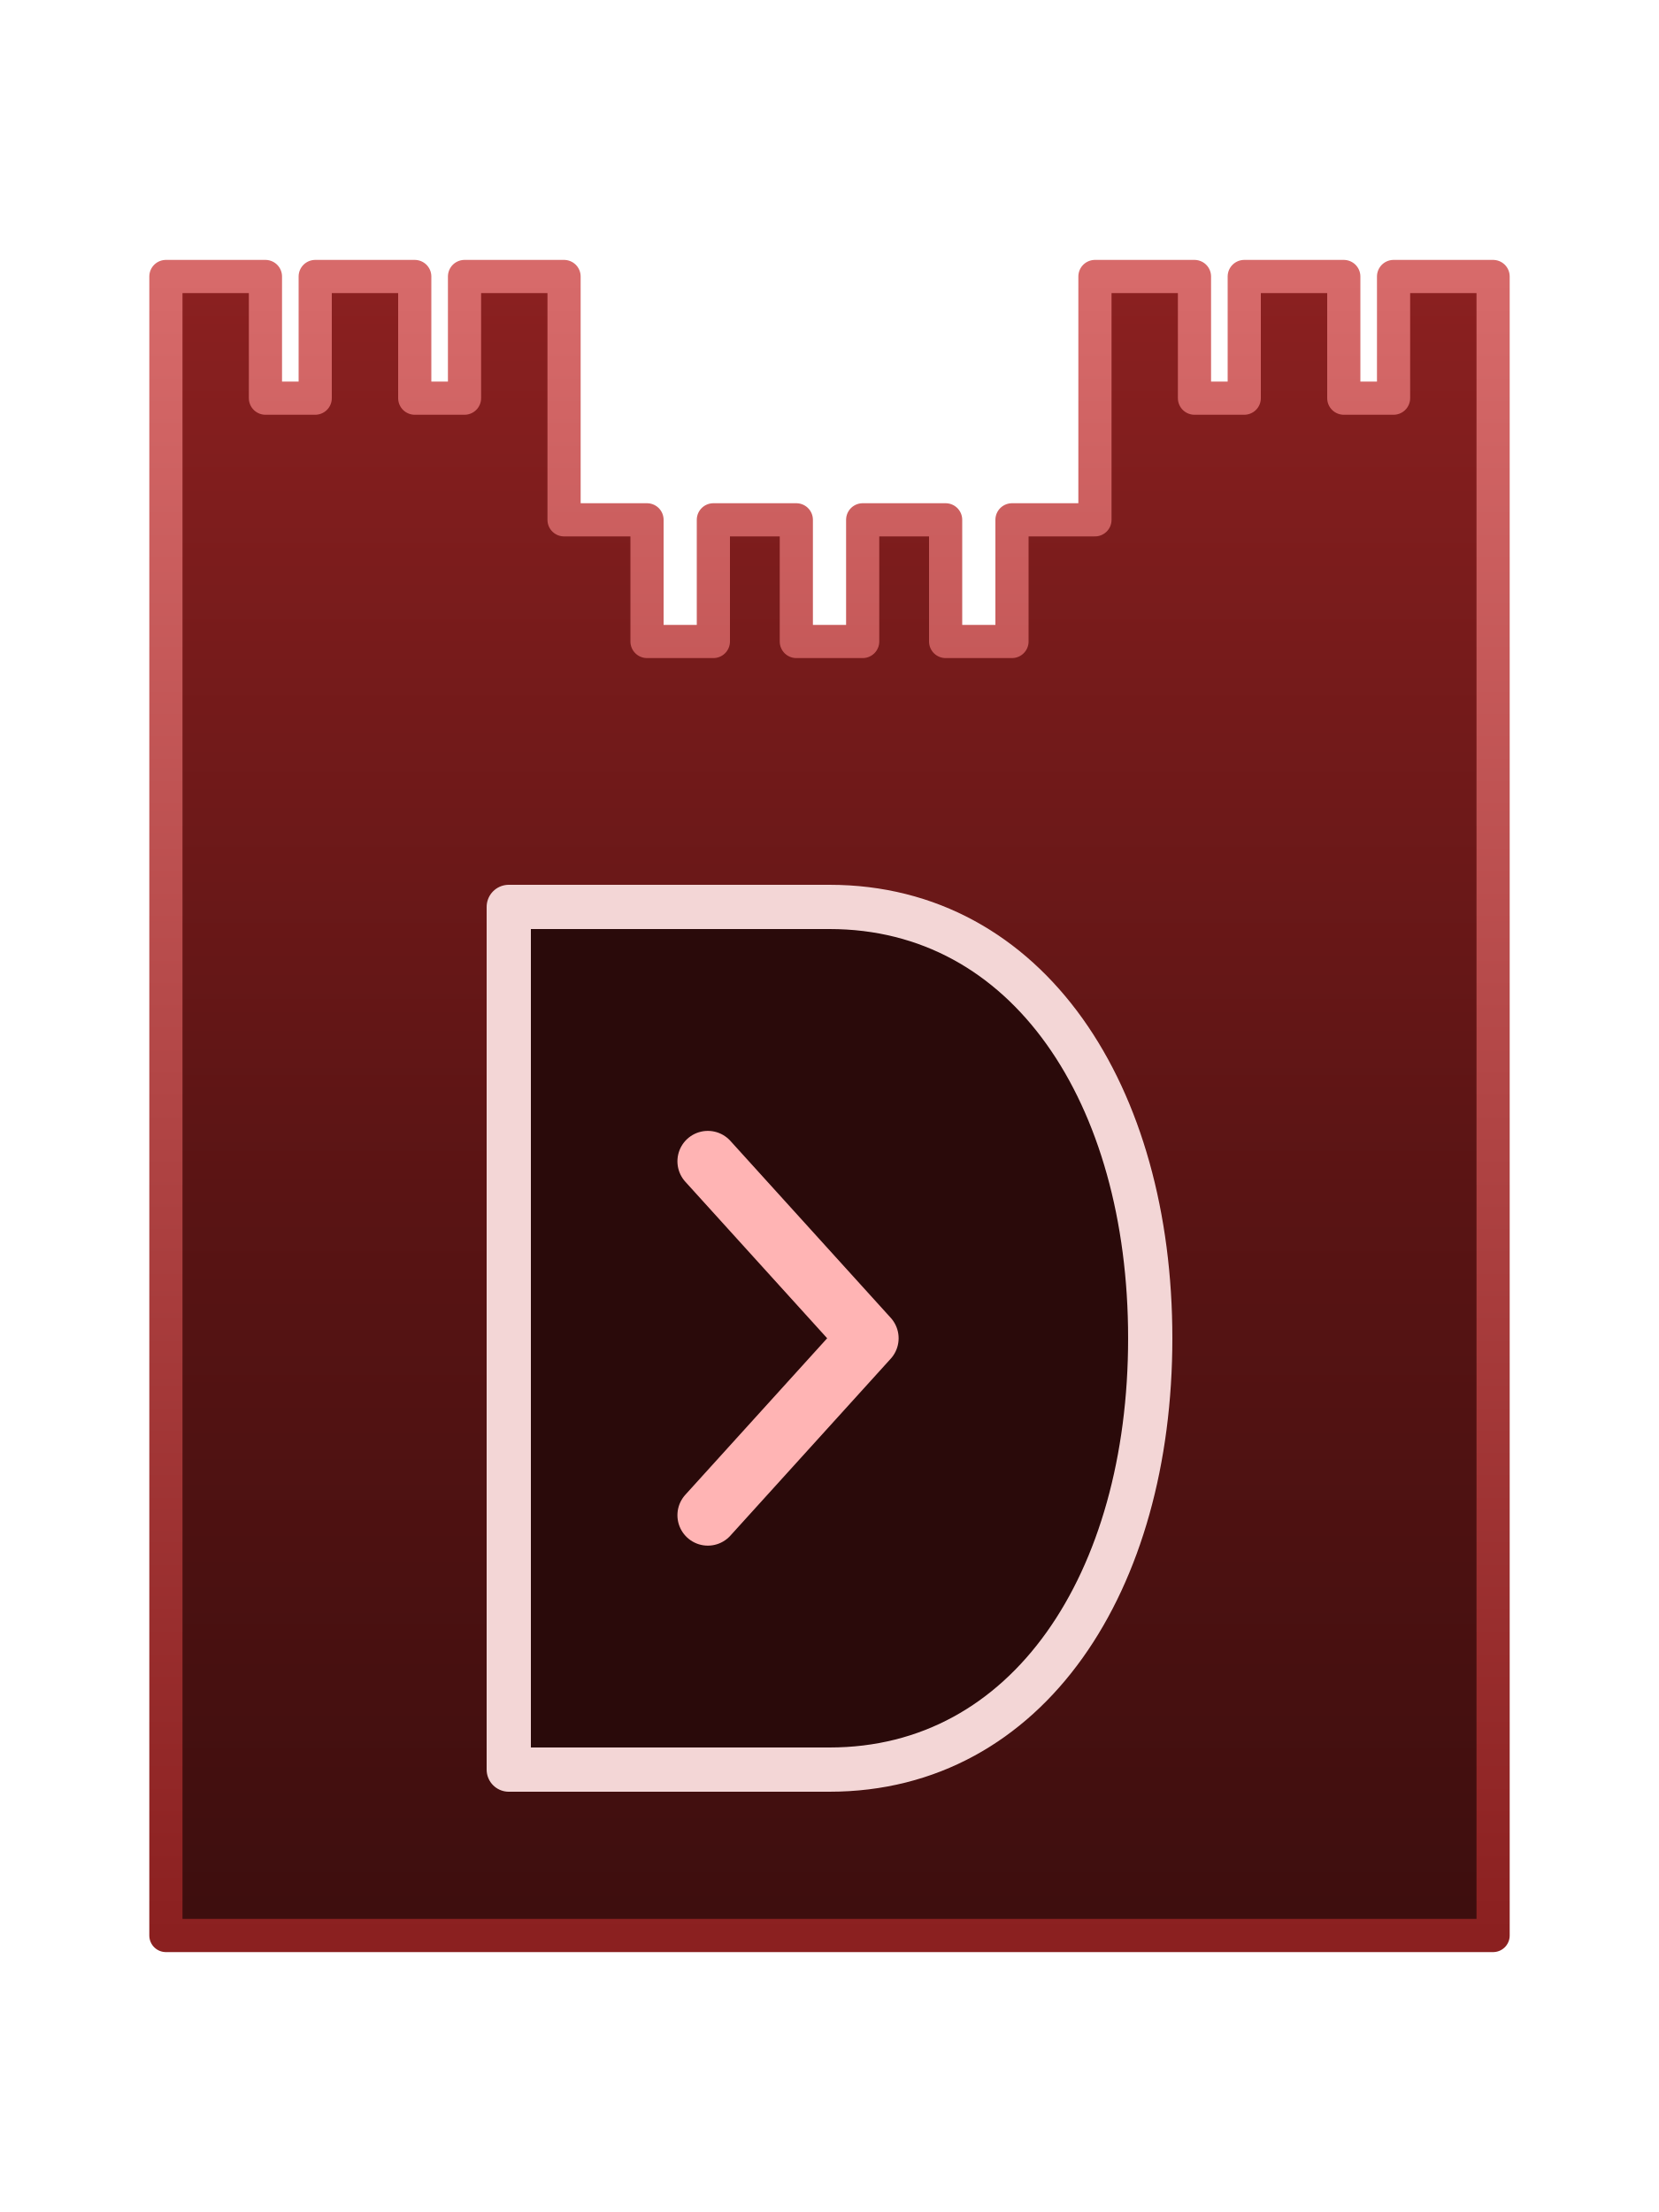
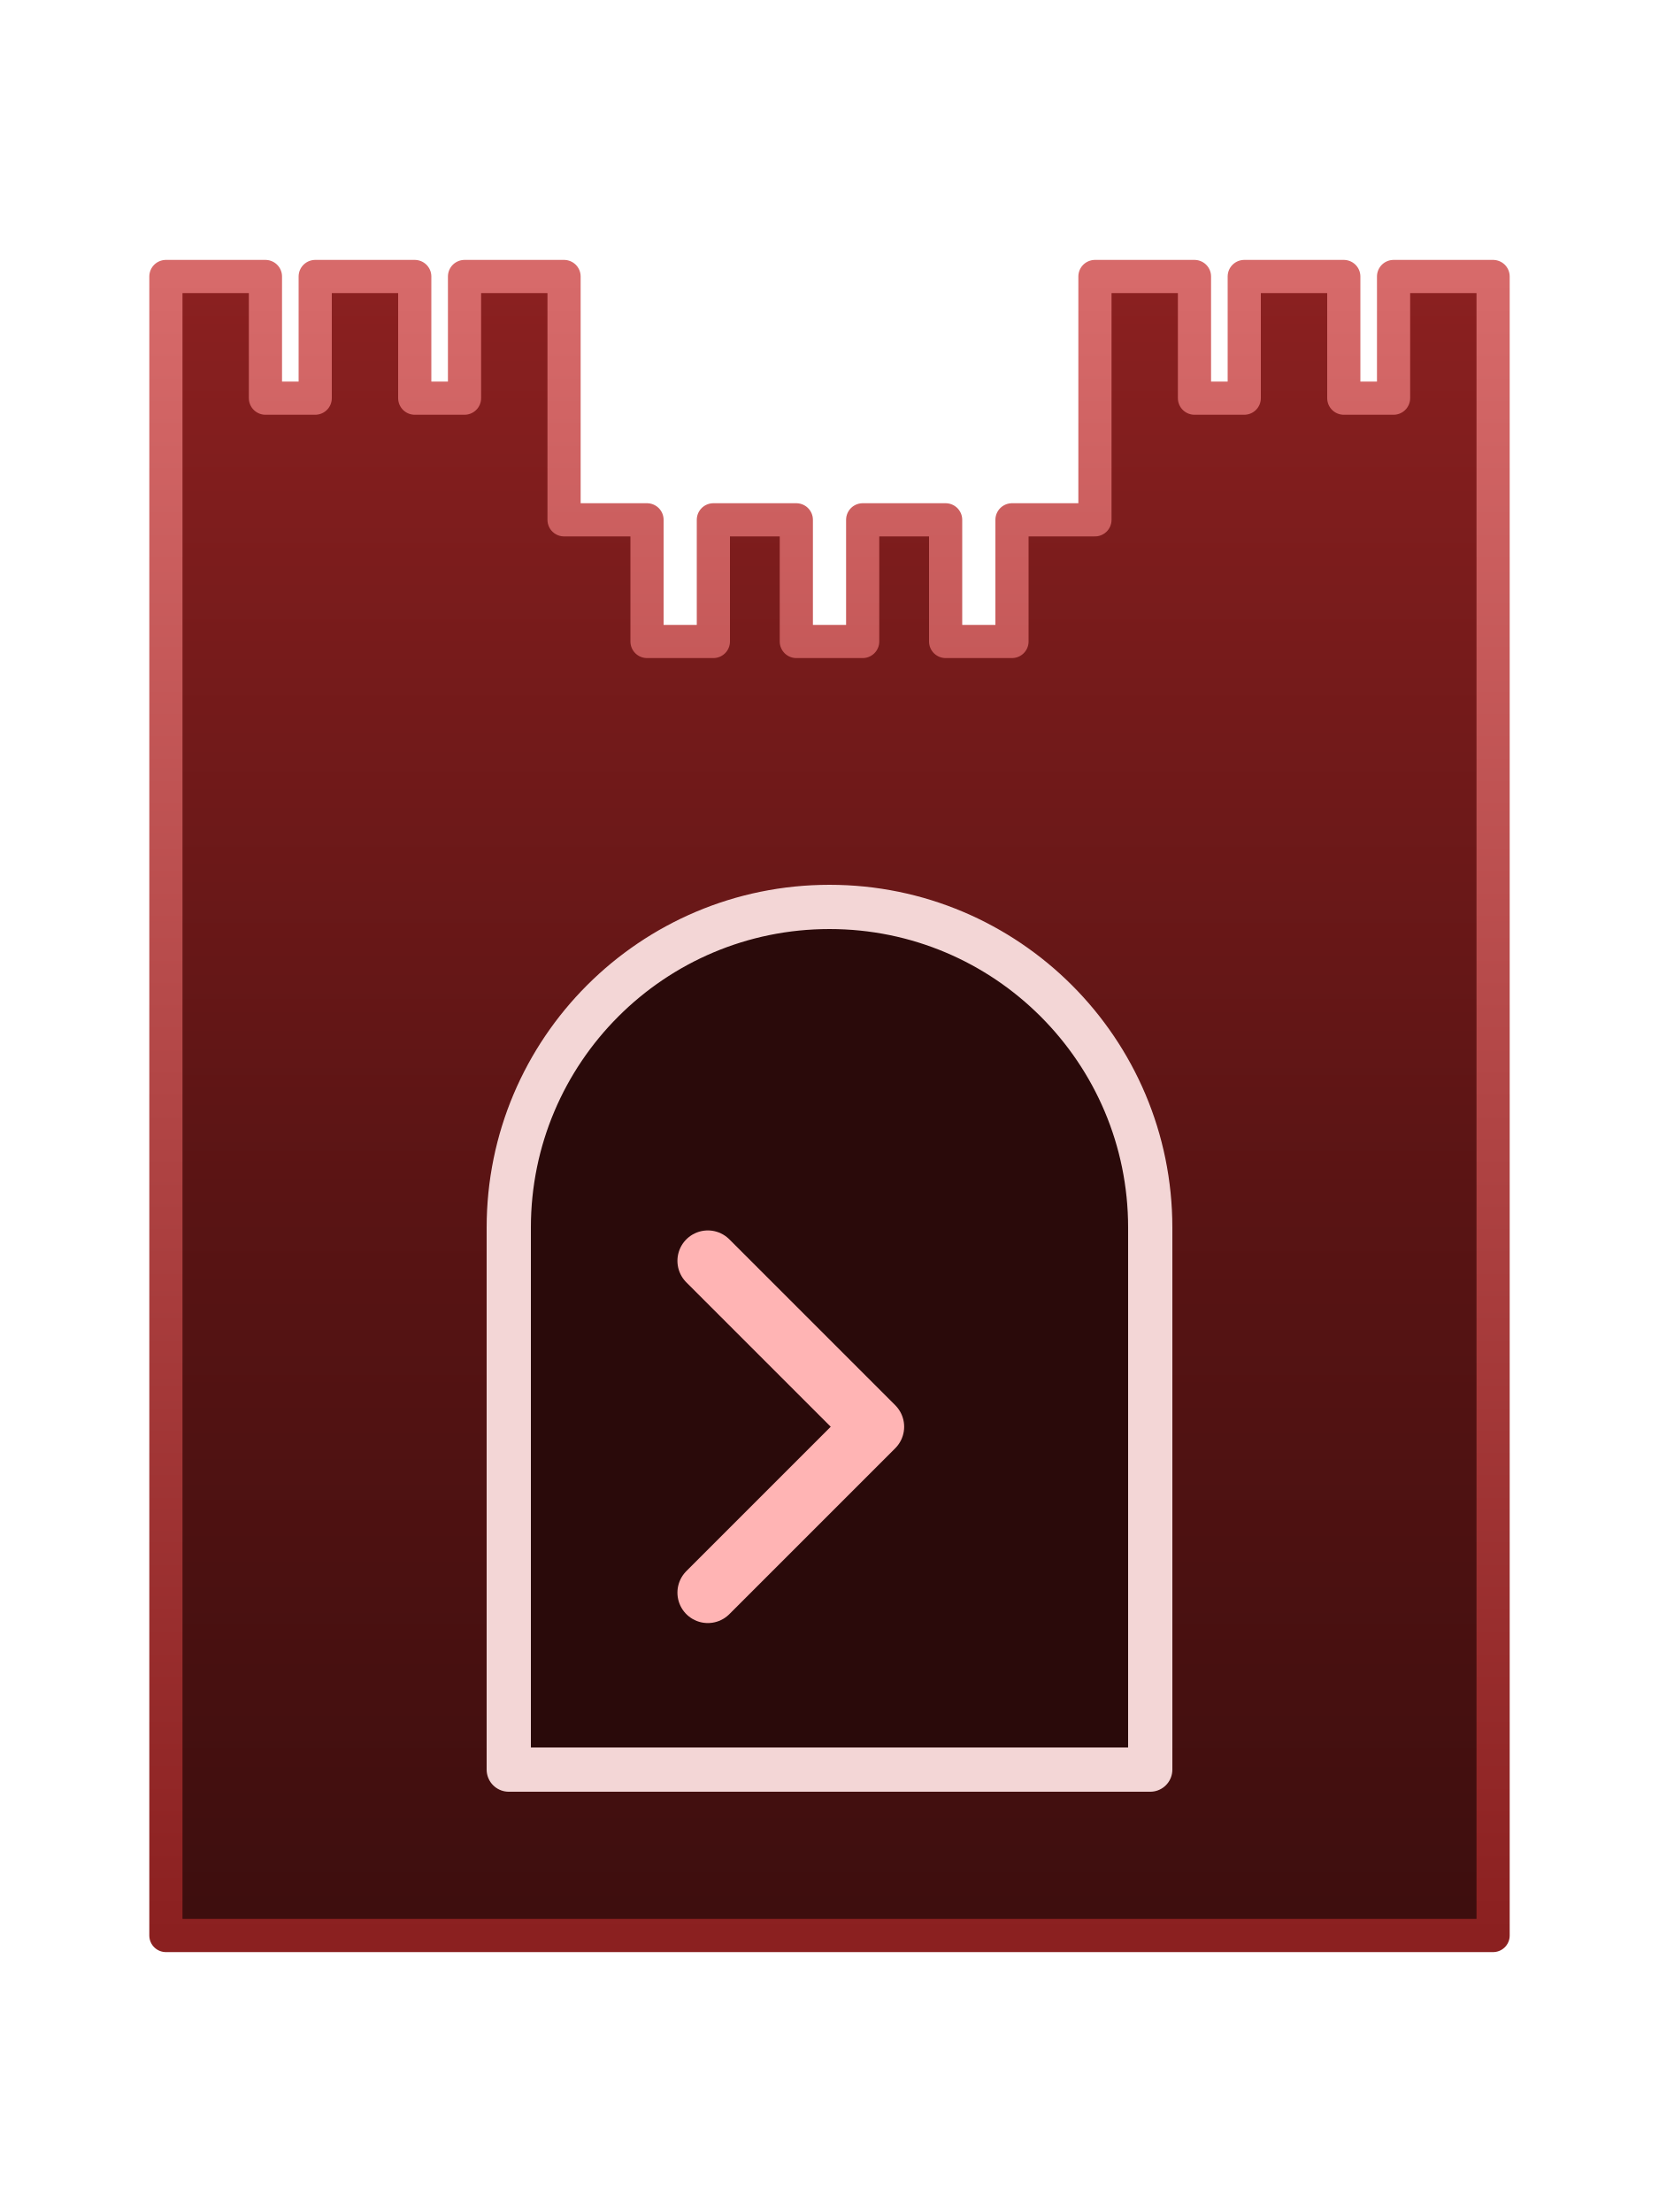
<svg xmlns="http://www.w3.org/2000/svg" viewBox="0 0 300 400" width="300" height="400" role="img" aria-label="dominion">
  <defs>
    <linearGradient id="keep" x1="0" y1="0" x2="0" y2="1">
      <stop offset="0" stop-color="#8b2020" />
      <stop offset="0.55" stop-color="#5a1414" />
      <stop offset="1" stop-color="#3d0e0e" />
    </linearGradient>
    <linearGradient id="edge" x1="0" y1="0" x2="0" y2="1">
      <stop offset="0" stop-color="#d76a6a" />
      <stop offset="1" stop-color="#8b2020" />
    </linearGradient>
  </defs>
  <path d="M30 350            L30 50            L48 50 L48 72            L57 72 L57 50            L75 50 L75 72            L84 72 L84 50            L102 50            L102 94            L117 94 L117 116            L129 116 L129 94            L144 94 L144 116            L156 116 L156 94            L171 94 L171 116            L183 116 L183 94            L198 94            L198 50            L216 50 L216 72            L225 72 L225 50            L243 50 L243 72            L252 72 L252 50            L270 50            L270 350 Z" fill="url(#keep)" stroke="url(#edge)" stroke-width="6" stroke-linejoin="round" />
-   <path d="M92 164            L92 320            L150 320            C186 320 208 286 208 242            C208 198 186 164 150 164            Z" fill="#2a0a0a" stroke="#f3d6d6" stroke-width="8" stroke-linejoin="round" />
-   <path d="M128 210 L157 242 L128 274" fill="none" stroke="#ffb4b4" stroke-width="11" stroke-linecap="round" stroke-linejoin="round" />
+   <path d="M92 320            L92 222            A58 58 0 0 1 208 222            L208 320 Z" fill="#2a0a0a" stroke="#f3d6d6" stroke-width="8" stroke-linejoin="round" />
+   <path d="M128 228 L158 258 L128 288" fill="none" stroke="#ffb4b4" stroke-width="11" stroke-linecap="round" stroke-linejoin="round" />
</svg>
